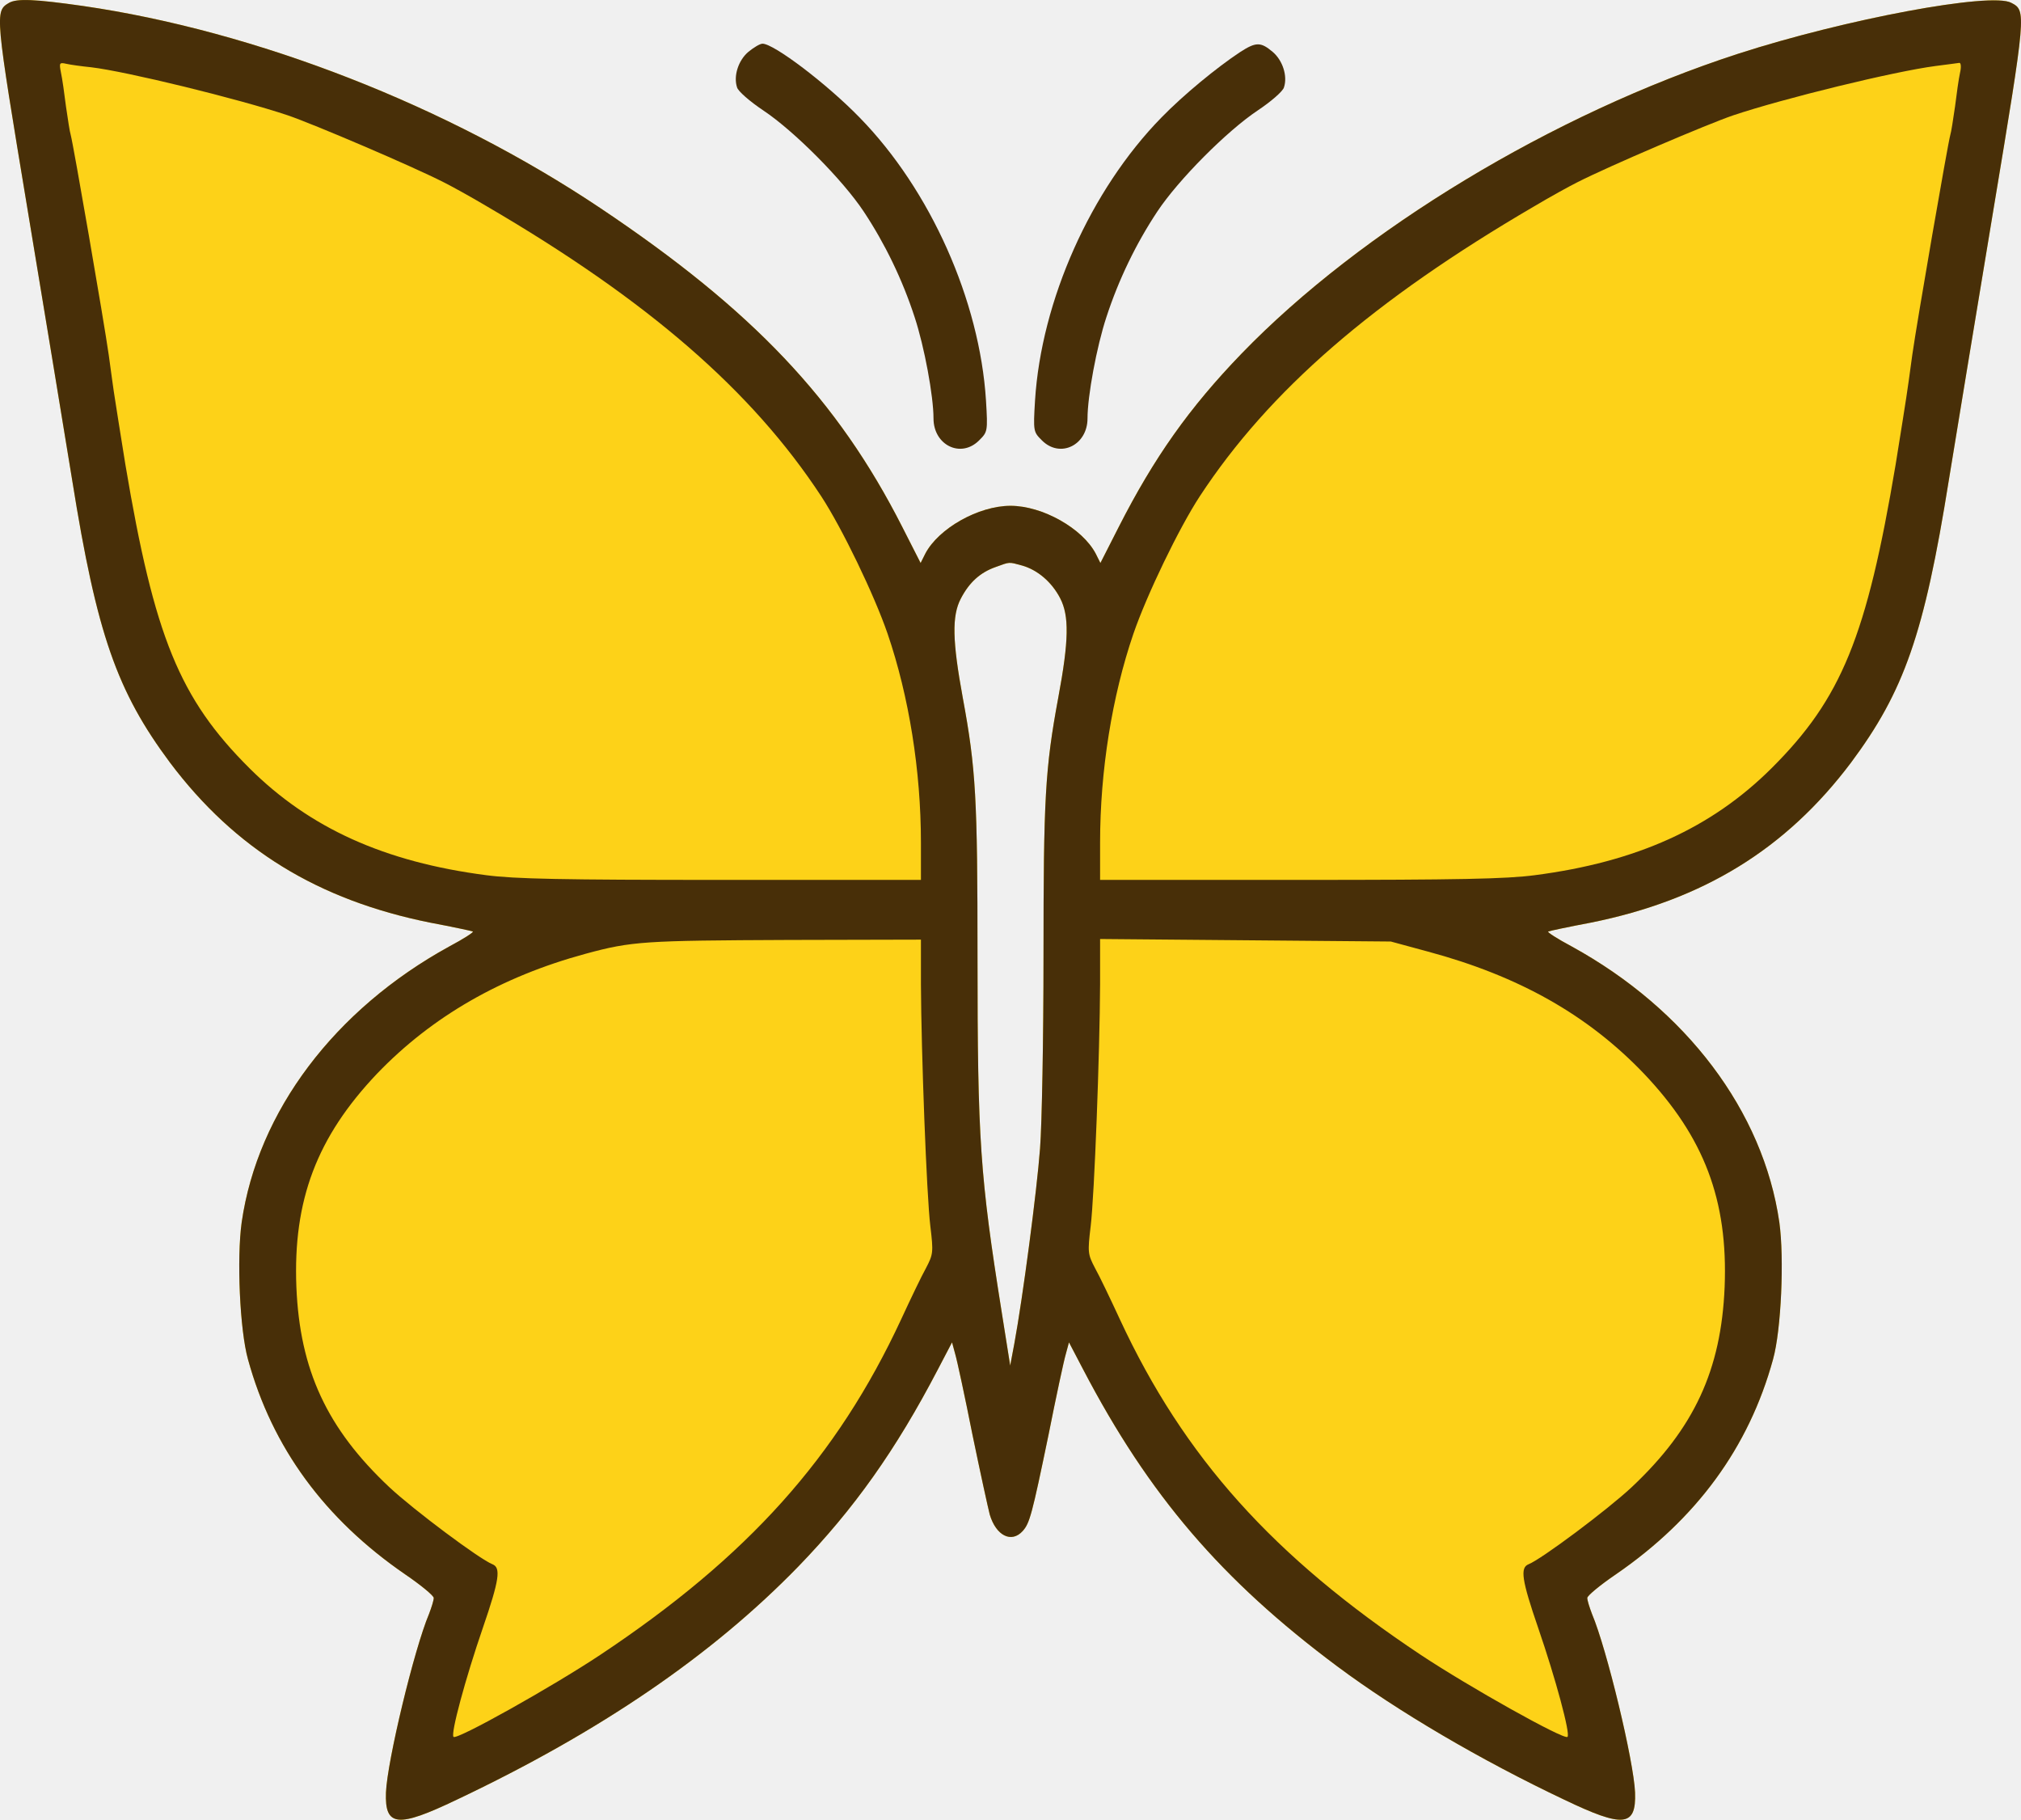
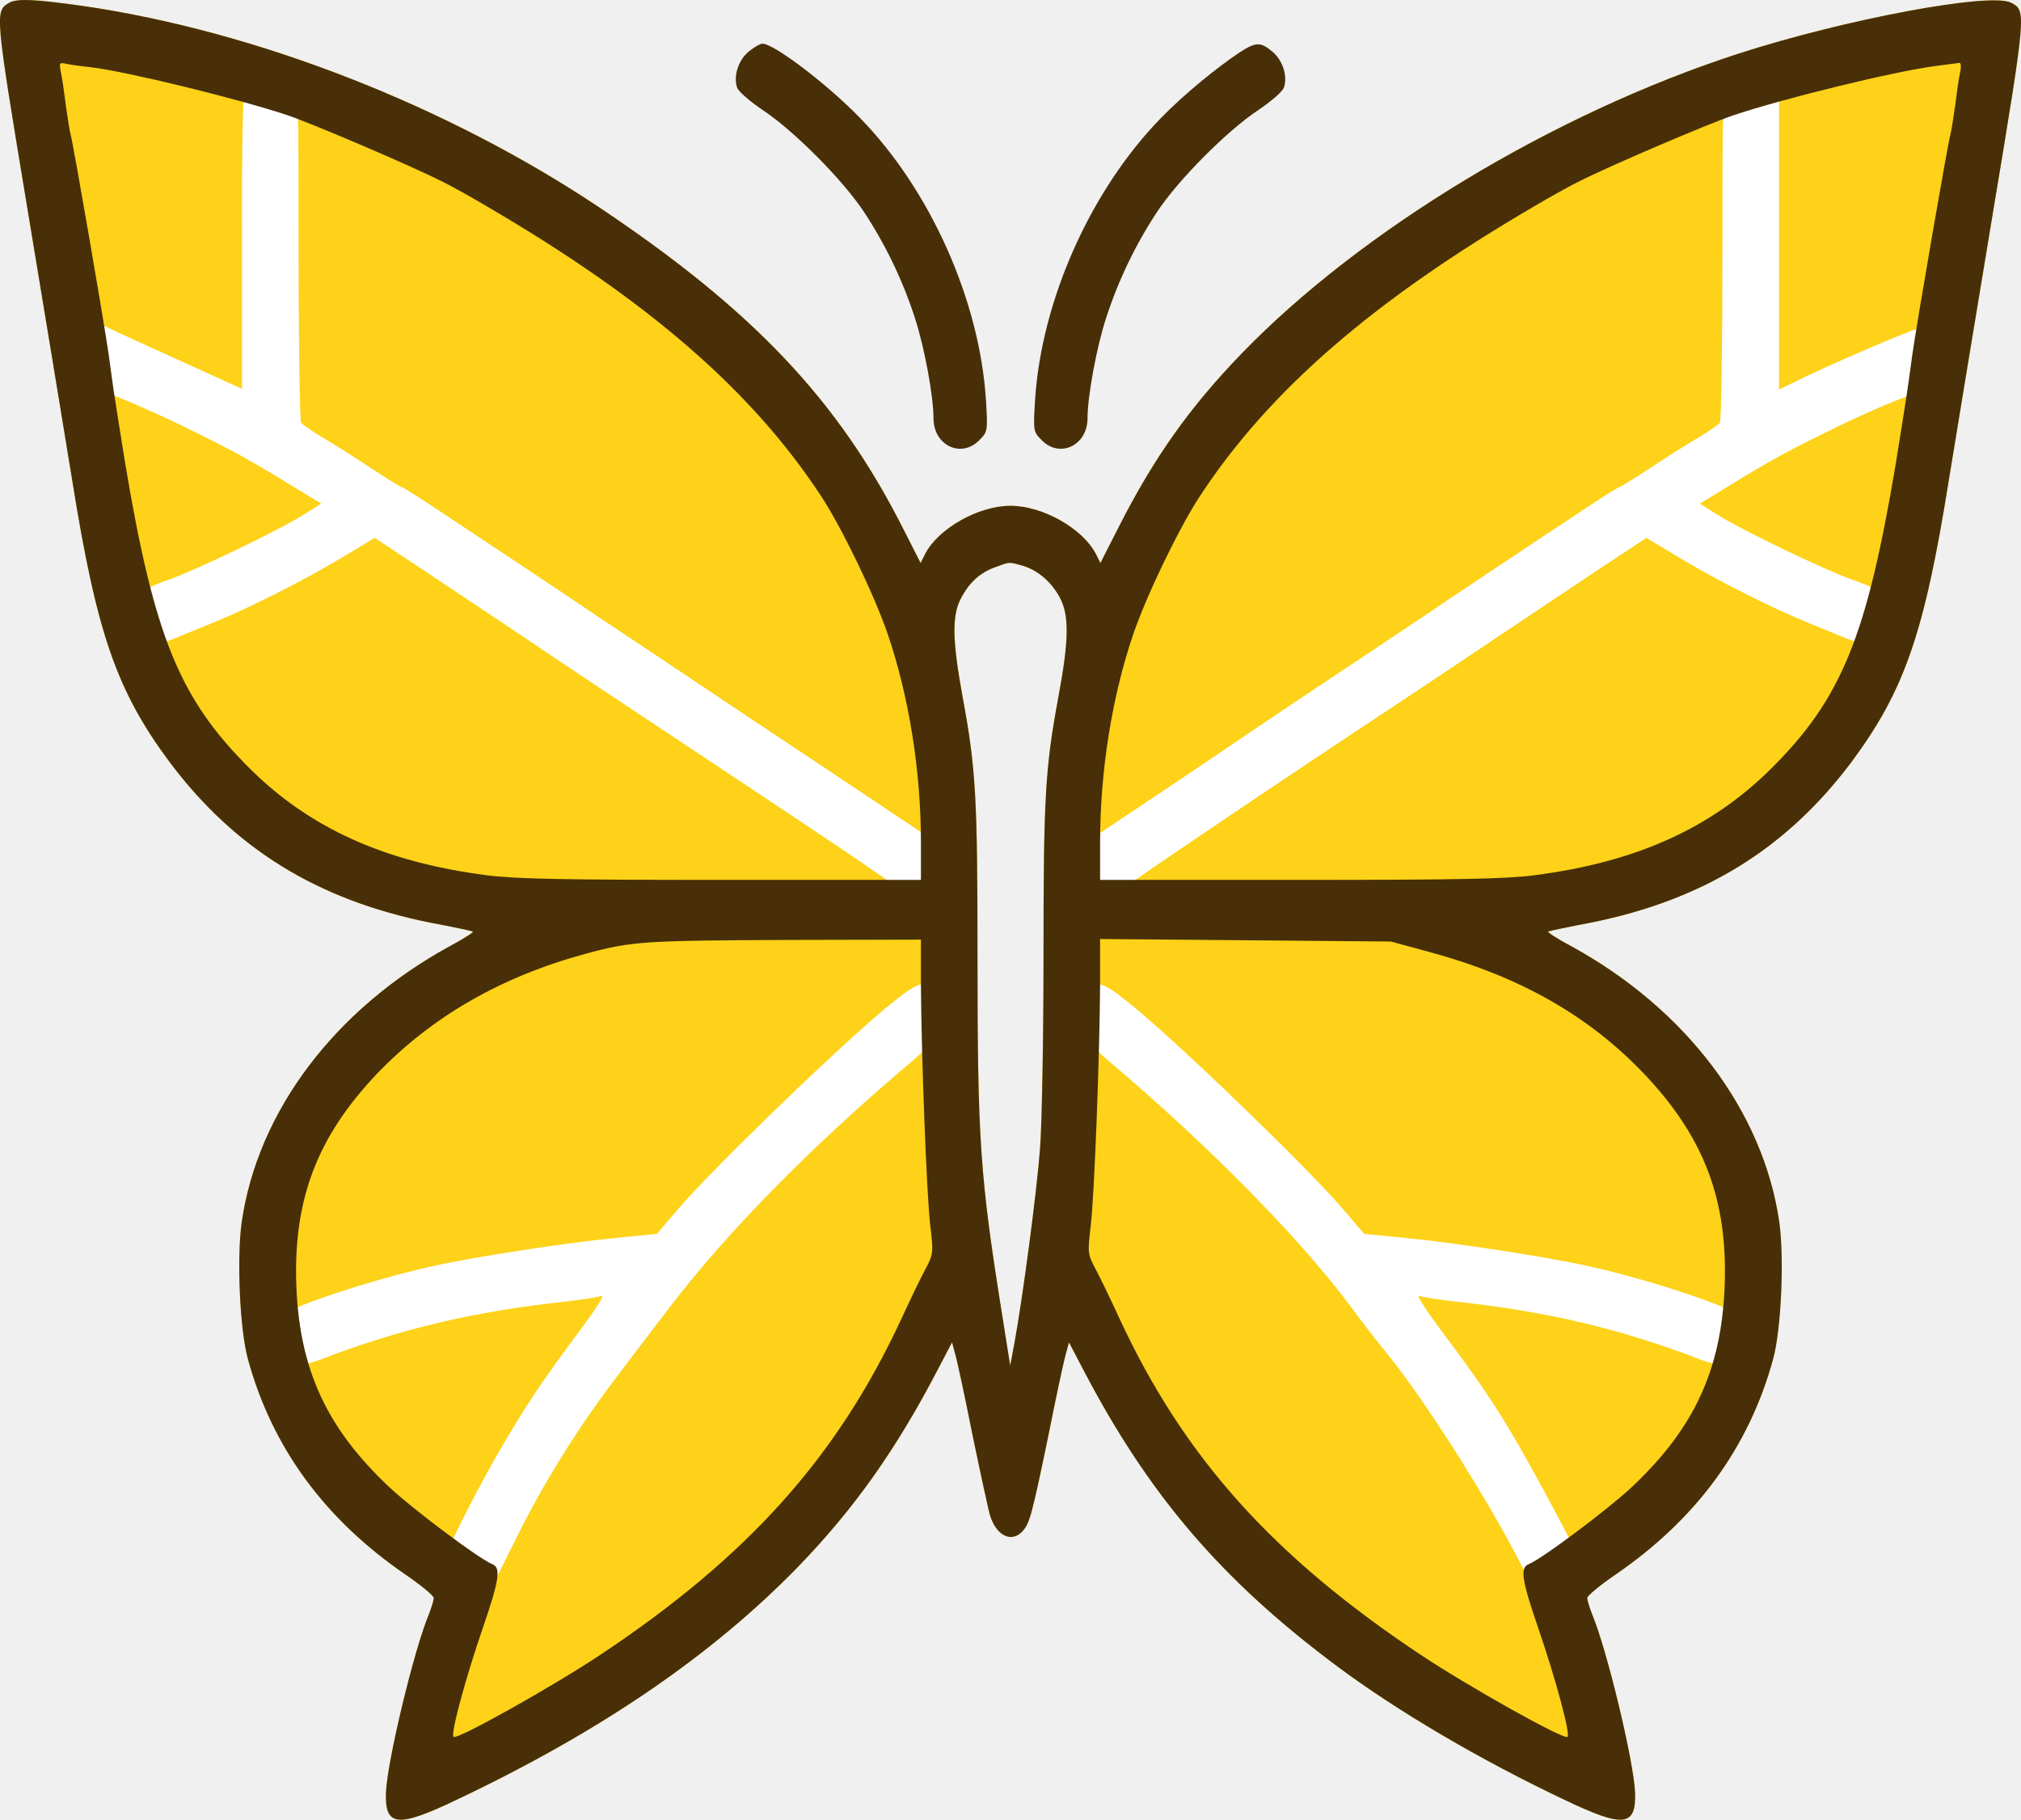
<svg xmlns="http://www.w3.org/2000/svg" version="1.0" width="642.982pt" height="578.845pt" viewBox="0 0 642.982 578.845" preserveAspectRatio="xMidYMid meet">
  <g transform="translate(-17.00588,593.8968) scale(0.1,-0.1)" fill="#FDD218" stroke="none">
    <path d="M199 5930 c-46 -27 -45 -32 60 -665 55 -330 118 -715 141 -855 78 -488 142 -670 311 -897 207 -275 470 -437 828 -509 69 -13 130 -26 135 -28 6 -1 -28 -23 -75 -48 -364 -200 -609 -524 -660 -877 -16 -115 -6 -343 20 -436 77 -281 244 -508 500 -684 50 -34 91 -68 91 -75 0 -8 -7 -30 -15 -51 -47 -111 -133 -468 -137 -568 -4 -109 37 -113 225 -23 458 217 813 460 1087 742 177 183 310 370 444 627 l45 86 10 -37 c6 -20 31 -136 55 -257 25 -121 50 -235 55 -254 20 -67 69 -92 105 -52 22 25 29 50 82 306 24 121 49 237 55 257 l10 37 45 -86 c209 -400 440 -670 809 -945 192 -143 456 -298 722 -424 188 -90 229 -86 225 23 -4 100 -90 457 -137 568 -8 21 -15 43 -15 51 0 7 41 41 91 75 256 176 423 403 500 684 26 93 36 321 20 436 -51 353 -296 677 -660 877 -47 25 -81 47 -75 48 5 2 66 15 135 28 358 72 621 234 828 509 169 227 233 409 311 897 23 140 86 525 141 855 106 637 106 640 58 665 -64 35 -529 -52 -869 -162 -588 -191 -1200 -561 -1580 -954 -166 -172 -278 -330 -391 -552 l-58 -114 -15 30 c-42 80 -169 152 -271 152 -102 0 -229 -72 -271 -152 l-15 -30 -58 114 c-206 406 -477 691 -961 1015 -487 326 -1096 563 -1646 643 -155 22 -210 24 -235 10z m3223 -1790 c49 -14 94 -52 121 -104 29 -56 28 -134 -6 -316 -42 -227 -47 -320 -47 -823 0 -259 -5 -534 -11 -611 -10 -135 -55 -476 -82 -622 l-13 -69 -27 170 c-69 433 -77 547 -77 1131 0 504 -5 597 -47 824 -33 180 -35 260 -6 315 27 52 62 83 110 100 47 17 41 17 85 5z" />
+   </g>
+   <g transform="translate(-17.00588,593.8968) scale(0.1,-0.1)" fill="#ffffff" stroke="none">
+     <path d="M978 5699 c-10 -5 -22 -19 -28 -29 -7 -13 -11 -181 -10 -494 l0 -474 -130 59 c-212 96 -284 129 -301 138 -9 5 -27 4 -46 -4 -55 -23 -85 -93 -63 -145 11 -26 24 -33 94 -55 44 -14 159 -64 255 -110 167 -82 211 -106 369 -203 l74 -45 -54 -34 c-75 -48 -338 -175 -431 -208 -81 -29 -81 -28 -90 -105 -5 -39 25 -100 49 -100 9 0 36 9 62 19 26 11 81 33 122 50 113 46 282 131 404 204 l108 65 162 -107 c88 -59 231 -154 316 -211 172 -116 189 -127 650 -433 350 -232 524 -350 621 -422 34 -25 67 -45 75 -45 11 0 14 22 14 108 l0 107 -118 79 c-64 43 -313 209 -552 368 -239 160 -446 298 -460 307 -28 20 -399 267 -531 354 -47 31 -89 57 -92 57 -3 0 -45 26 -94 58 -48 32 -117 76 -153 97 -36 21 -68 44 -72 49 -4 6 -8 247 -8 534 0 514 0 524 -21 553 -17 24 -27 29 -62 29 -23 0 -50 -5 -59 -11z" />
+     <path d="M5671 5681 c-21 -29 -21 -39 -21 -553 0 -287 -4 -528 -8 -534 -4 -5 -36 -28 -72 -49 -36 -21 -105 -65 -153 -97 -49 -32 -91 -58 -94 -58 -3 0 -45 -26 -92 -57 -135 -89 -503 -334 -531 -354 -14 -9 -106 -71 -205 -137 -99 -65 -245 -163 -325 -217 -80 -54 -245 -166 -367 -247 l-223 -149 0 -115 c0 -126 -3 -122 60 -74 65 50 469 324 835 567 168 111 265 175 455 303 85 57 228 152 316 211 l162 107 108 -65 c122 -73 291 -158 404 -204 41 -17 96 -39 122 -50 26 -10 53 -19 62 -19 24 0 54 61 49 100 -9 77 -9 76 -90 105 -93 33 -356 160 -431 208 l-54 34 74 45 c158 97 202 121 369 202 96 47 208 94 249 105 41 11 81 28 88 38 6 9 12 39 12 66 0 41 -5 53 -30 79 -25 25 -36 29 -61 24 -30 -6 -305 -124 -401 -173 l-48 -23 0 480 0 481 -25 24 c-18 19 -35 25 -69 25 -38 0 -48 -4 -65 -29z" />
+     <path d="M2978 2724 c-166 -140 -550 -512 -654 -635 l-64 -75 -132 -13 c-156 -15 -455 -61 -583 -90 -195 -43 -461 -132 -482 -160 -31 -40 -4 -120 48 -141 27 -12 38 -11 78 4 255 98 487 153 783 185 53 6 104 14 113 18 10 3 -23 -47 -72 -113 -114 -152 -173 -240 -259 -389 -98 -170 -203 -389 -192 -401 3 -3 47 -2 97 2 l92 7 70 140 c85 170 194 343 314 500 49 65 122 161 162 213 188 246 454 517 785 796 88 75 109 166 51 224 -27 26 -52 14 -155 -72z" />
+     <path d="M3637 2796 c-58 -58 -37 -149 51 -224 328 -277 616 -570 780 -790 30 -41 85 -113 124 -160 122 -153 317 -462 422 -669 l26 -53 95 0 c52 0 95 2 95 5 0 10 -74 156 -148 292 -118 218 -180 315 -325 507 -49 66 -82 116 -72 113 9 -4 60 -12 113 -18 296 -32 528 -87 783 -185 40 -15 51 -16 78 -4 52 21 79 101 48 141 -21 28 -287 117 -482 160 -128 29 -427 75 -583 90 l-132 13 -64 75 c-104 123 -488 495 -654 635 -103 86 -128 98 -155 72z" />
  </g>
  <g transform="translate(-17.00588,593.8968) scale(0.1,-0.1)" fill="#482F08" stroke="none">
    <path d="M199 5930 c-46 -27 -45 -32 60 -665 55 -330 118 -715 141 -855 78 -488 142 -670 311 -897 207 -275 470 -437 828 -509 69 -13 130 -26 135 -28 6 -1 -28 -23 -75 -48 -364 -200 -609 -524 -660 -877 -16 -115 -6 -343 20 -436 77 -281 244 -508 500 -684 50 -34 91 -68 91 -75 0 -8 -7 -30 -15 -51 -47 -111 -133 -468 -137 -568 -4 -109 37 -113 225 -23 458 217 813 460 1087 742 177 183 310 370 444 627 l45 86 10 -37 c6 -20 31 -136 55 -257 25 -121 50 -235 55 -254 20 -67 69 -92 105 -52 22 25 29 50 82 306 24 121 49 237 55 257 l10 37 45 -86 c209 -400 440 -670 809 -945 192 -143 456 -298 722 -424 188 -90 229 -86 225 23 -4 100 -90 457 -137 568 -8 21 -15 43 -15 51 0 7 41 41 91 75 256 176 423 403 500 684 26 93 36 321 20 436 -51 353 -296 677 -660 877 -47 25 -81 47 -75 48 5 2 66 15 135 28 358 72 621 234 828 509 169 227 233 409 311 897 23 140 86 525 141 855 106 637 106 640 58 665 -64 35 -529 -52 -869 -162 -588 -191 -1200 -561 -1580 -954 -166 -172 -278 -330 -391 -552 l-58 -114 -15 30 c-42 80 -169 152 -271 152 -102 0 -229 -72 -271 -152 l-15 -30 -58 114 c-206 406 -477 691 -961 1015 -487 326 -1096 563 -1646 643 -155 22 -210 24 -235 10z m261 -205 c111 -13 468 -100 626 -153 82 -28 394 -161 496 -213 24 -12 86 -46 138 -77 510 -298 842 -585 1063 -922 66 -101 168 -312 211 -437 68 -199 106 -436 106 -664 l0 -119 -634 0 c-506 0 -658 3 -749 15 -324 42 -562 150 -753 340 -223 222 -303 419 -395 966 -16 101 -32 198 -34 214 -3 17 -11 77 -19 135 -15 106 -113 672 -121 700 -3 9 -9 49 -15 90 -5 41 -12 90 -16 108 -6 31 -5 33 17 28 13 -3 49 -8 79 -11z m5946 -17 c-4 -18 -11 -67 -16 -108 -6 -41 -12 -81 -15 -90 -8 -28 -106 -594 -121 -700 -8 -58 -16 -118 -19 -135 -2 -16 -18 -113 -34 -214 -92 -547 -172 -744 -395 -966 -191 -190 -429 -298 -753 -340 -91 -12 -243 -15 -749 -15 l-634 0 0 119 c0 228 38 465 106 664 43 125 145 336 211 437 221 337 553 624 1063 922 52 31 114 65 138 77 102 52 414 185 496 213 161 54 513 140 644 157 37 5 71 9 76 10 5 0 6 -14 2 -31z m-2984 -1568 c49 -14 94 -52 121 -104 29 -56 28 -134 -6 -316 -42 -227 -47 -320 -47 -823 0 -259 -5 -534 -11 -611 -10 -135 -55 -476 -82 -622 l-13 -69 -27 170 c-69 433 -77 547 -77 1131 0 504 -5 597 -47 824 -33 180 -35 260 -6 315 27 52 62 83 110 100 47 17 41 17 85 5z m-322 -1332 c1 -217 18 -672 30 -770 10 -83 9 -89 -14 -133 -14 -25 -49 -98 -79 -163 -204 -439 -488 -755 -957 -1067 -152 -101 -457 -272 -467 -261 -10 9 38 186 93 346 53 154 58 192 31 203 -41 16 -251 173 -328 245 -199 187 -285 373 -296 637 -11 276 65 477 257 679 174 181 394 308 663 381 147 40 187 42 645 44 l422 1 0 -142z m1613 104 c290 -78 509 -202 687 -388 192 -202 268 -403 257 -679 -11 -264 -97 -450 -296 -637 -77 -72 -287 -229 -328 -245 -27 -11 -22 -49 31 -203 55 -160 103 -337 93 -346 -10 -11 -315 160 -467 261 -469 312 -753 628 -957 1067 -30 65 -65 138 -79 163 -23 44 -24 50 -14 133 12 98 29 553 30 770 l0 144 463 -4 462 -4 118 -32z" />
    <path d="M2551 5774 c-32 -27 -48 -77 -36 -113 3 -12 41 -45 83 -73 99 -66 253 -221 320 -322 67 -101 123 -216 162 -336 31 -94 60 -251 60 -322 0 -85 87 -128 145 -70 27 27 28 28 22 127 -20 318 -177 670 -402 900 -105 108 -273 235 -309 235 -8 0 -28 -12 -45 -26z" />
    <path d="M4115 5773 c-74 -49 -180 -136 -250 -208 -225 -230 -382 -582 -402 -900 -6 -99 -5 -100 22 -127 58 -58 145 -15 145 70 0 71 29 228 60 322 39 120 95 235 162 336 67 101 221 256 320 322 42 28 80 61 83 73 12 36 -4 86 -36 113 -38 32 -53 32 -104 -1z" />
  </g>
</svg>
